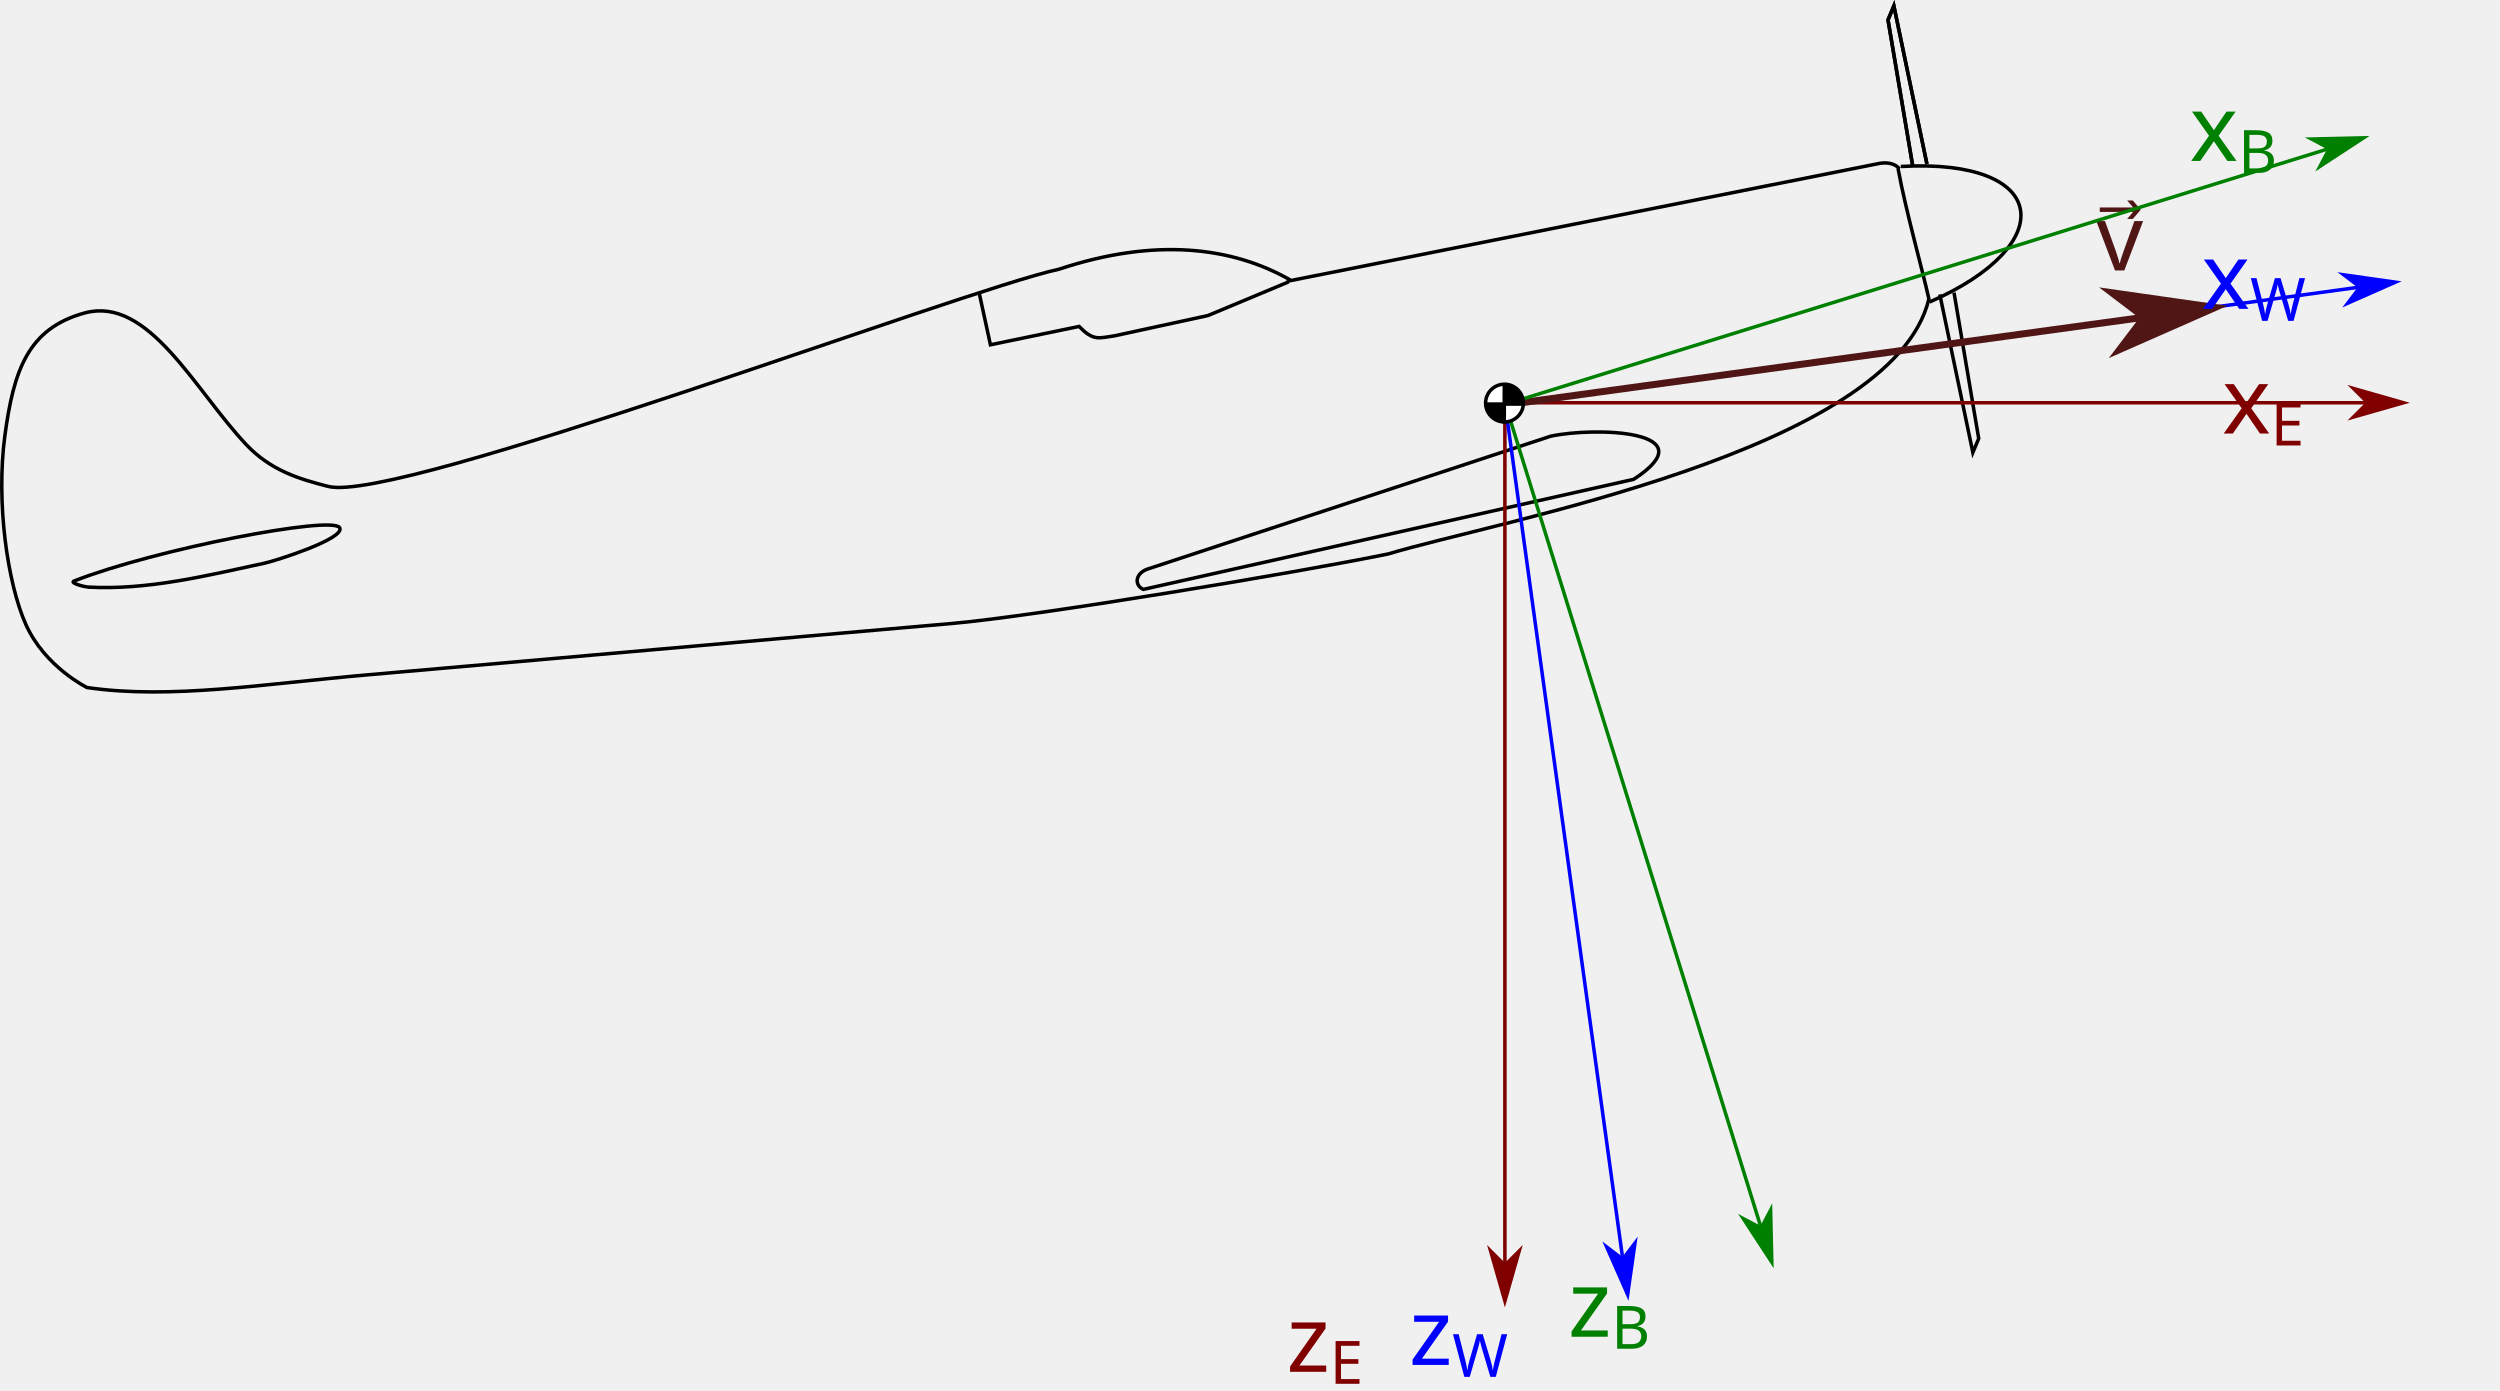
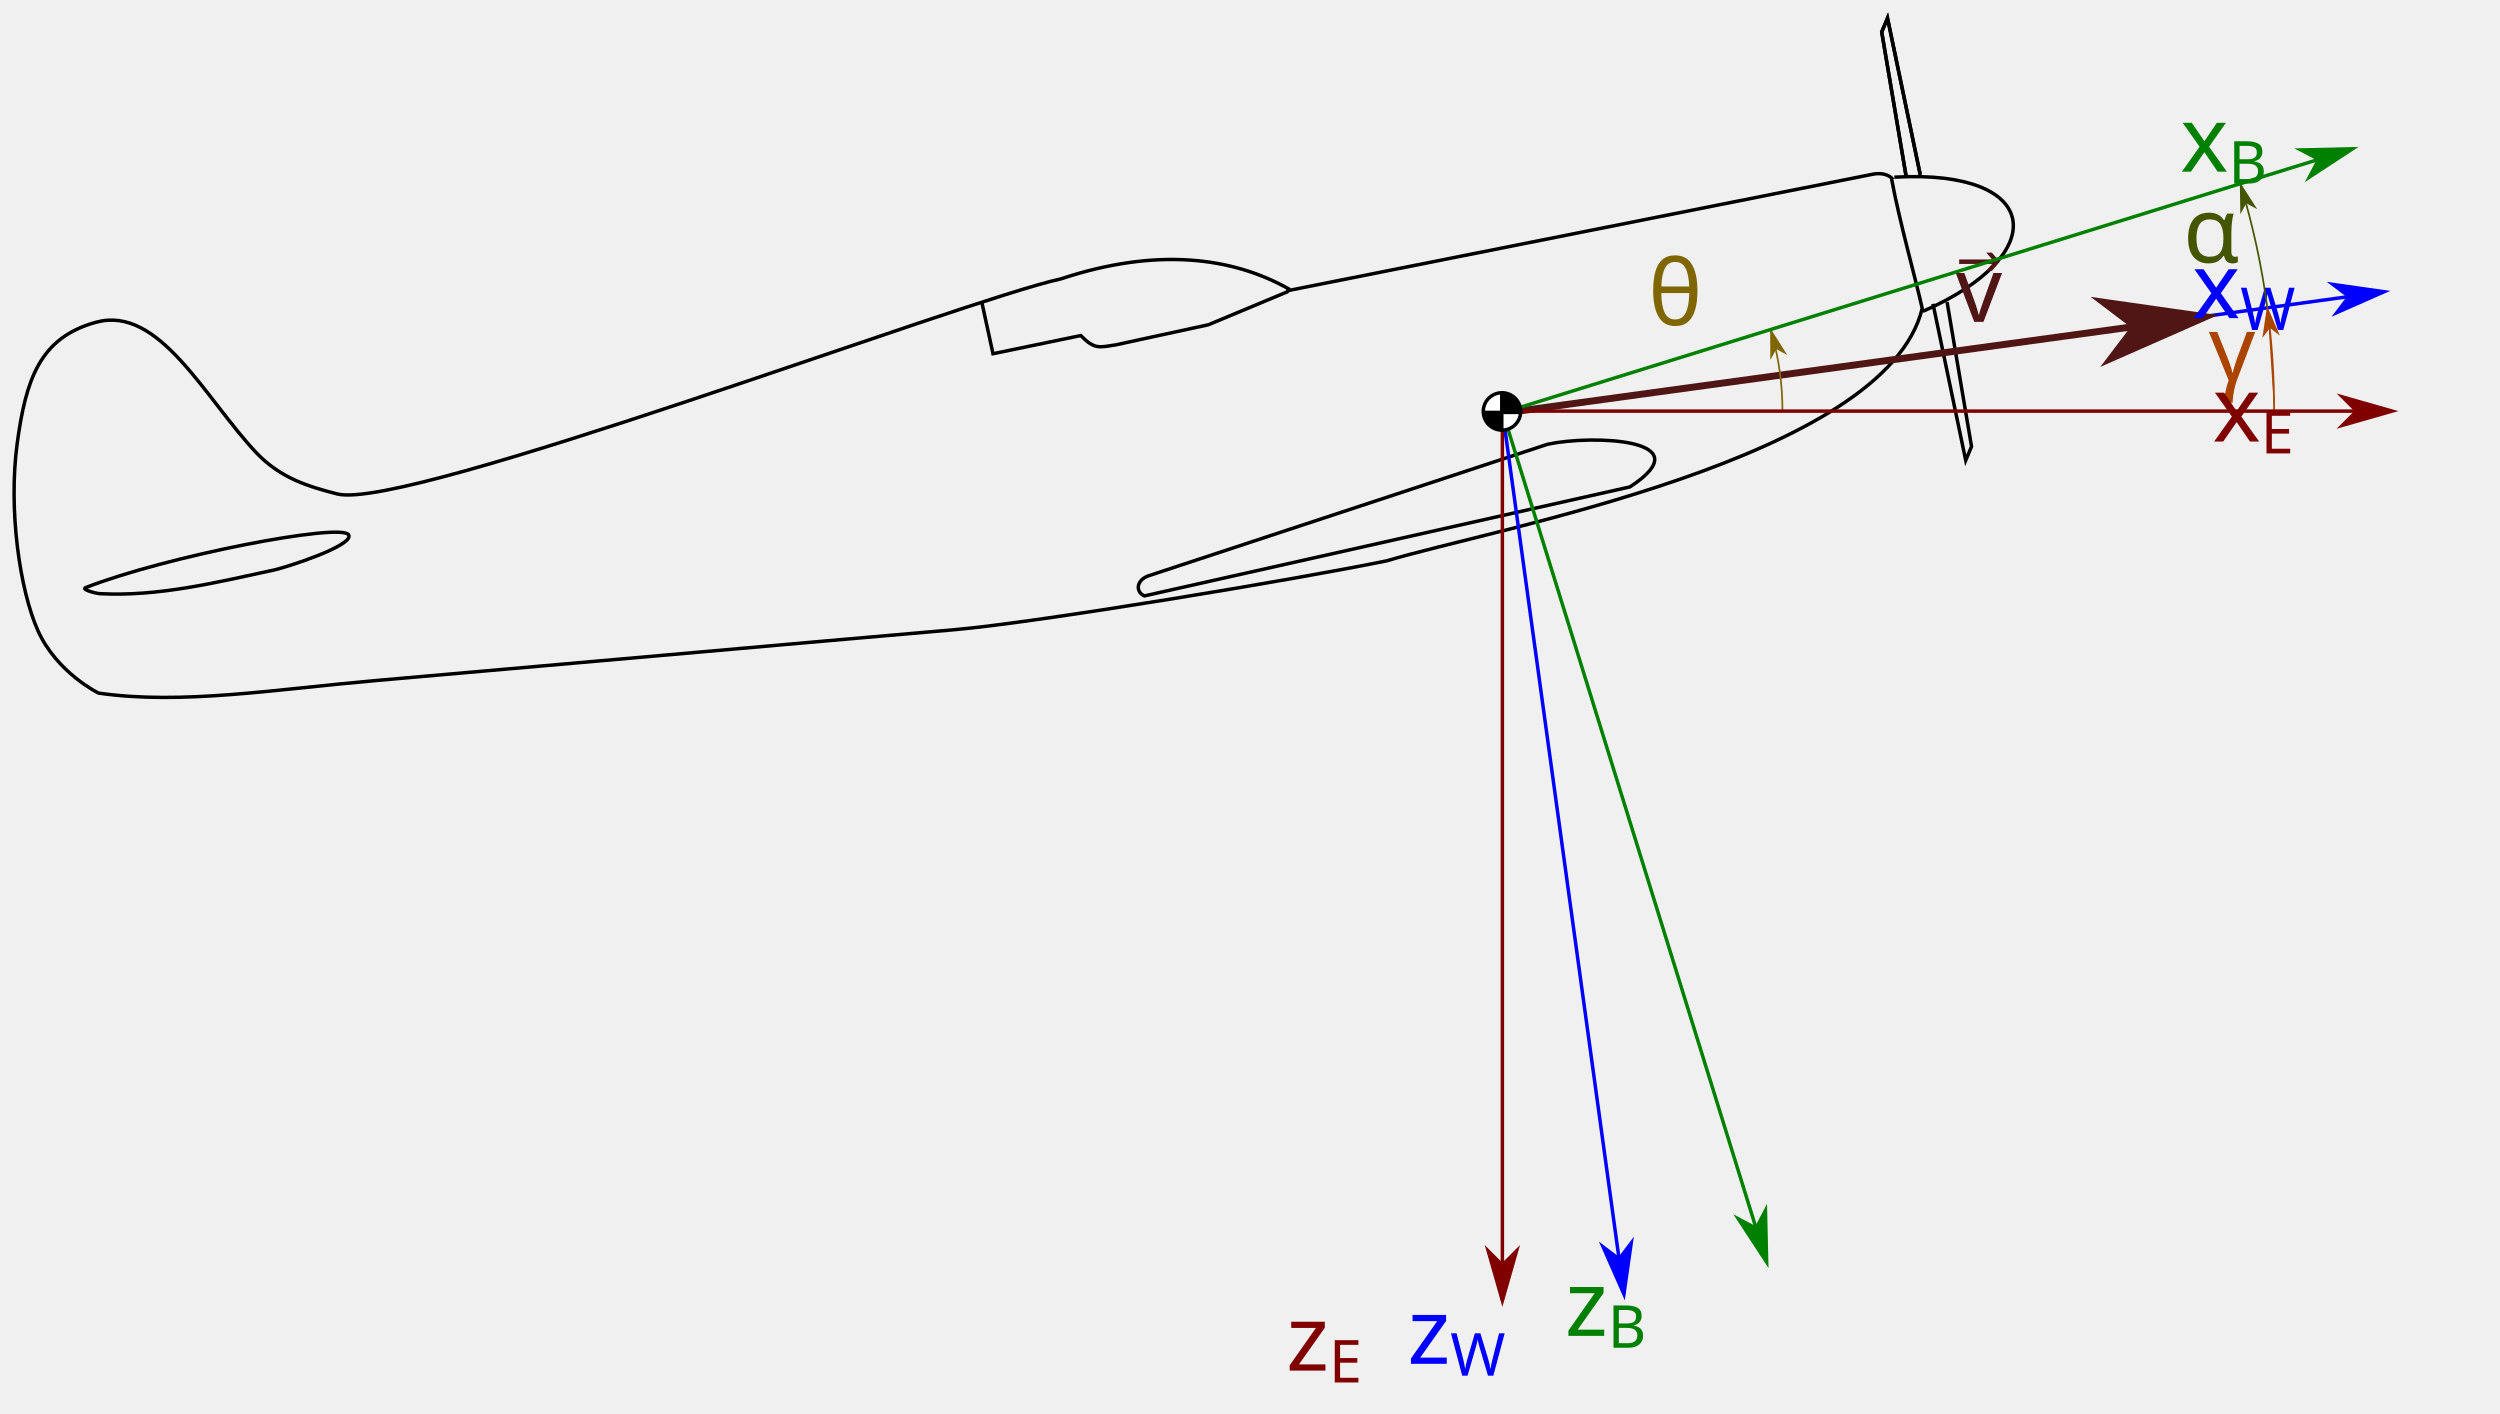
- <svg xmlns="http://www.w3.org/2000/svg" width="200.768mm" height="111.646mm" viewBox="0 0 711.382 395.595" id="svg2" version="1.1">
+ <svg xmlns="http://www.w3.org/2000/svg" width="202.768mm" height="114.646mm" viewBox="0 0 718.469 406.225" id="svg2" version="1.1">
  <defs id="defs4">
+     <marker style="overflow:visible" id="marker4495" refX="0.0" refY="0.0" orient="auto">
+       <path transform="scale(0.8) translate(12.5,0)" style="fill-rule:evenodd;stroke:#aa4400;stroke-width:1pt;stroke-opacity:1;fill:#aa4400;fill-opacity:1" d="M 0.0,0.0 L 5.0,-5.0 L -12.5,0.0 L 5.0,5.0 L 0.0,0.0 z " id="path4497" />
+     </marker>
+     <marker orient="auto" refY="0.0" refX="0.0" id="marker4489" style="overflow:visible">
+       <path id="path4491" d="M 0.0,0.0 L 5.0,-5.0 L -12.5,0.0 L 5.0,5.0 L 0.0,0.0 z " style="fill-rule:evenodd;stroke:#445500;stroke-width:1pt;stroke-opacity:1;fill:#445500;fill-opacity:1" transform="scale(0.8) translate(12.5,0)" />
+     </marker>
+     <marker orient="auto" refY="0.0" refX="0.0" id="marker4485" style="overflow:visible">
+       <path id="path4487" d="M 0.0,0.0 L 5.0,-5.0 L -12.5,0.0 L 5.0,5.0 L 0.0,0.0 z " style="fill-rule:evenodd;stroke:#786721;stroke-width:1pt;stroke-opacity:1;fill:#786721;fill-opacity:1" transform="scale(0.8) translate(12.5,0)" />
+     </marker>
+     <marker orient="auto" refY="0.0" refX="0.0" id="Arrow1Lstart" style="overflow:visible">
+       <path id="path4212" d="M 0.0,0.0 L 5.0,-5.0 L -12.5,0.0 L 5.0,5.0 L 0.0,0.0 z " style="fill-rule:evenodd;stroke:#806600;stroke-width:1pt;stroke-opacity:1;fill:#806600;fill-opacity:1" transform="scale(0.8) translate(12.5,0)" />
+     </marker>
+     <marker orient="auto" refY="0.0" refX="0.0" id="marker4468" style="overflow:visible;">
+       <path id="path4215" d="M 0.0,0.0 L 5.0,-5.0 L -12.5,0.0 L 5.0,5.0 L 0.0,0.0 z " style="fill-rule:evenodd;stroke:#786721;stroke-width:1pt;stroke-opacity:1;fill:#786721;fill-opacity:1" transform="scale(0.8) rotate(180) translate(12.5,0)" />
+     </marker>
    <marker orient="auto" refY="0" refX="0" id="marker5544" style="overflow:visible">
      <path id="path5546" d="M 0,0 5,-5 -12.5,0 5,5 0,0 Z" style="fill:#501616;fill-opacity:1;fill-rule:evenodd;stroke:#501616;stroke-width:1pt;stroke-opacity:1" transform="matrix(-0.8,0,0,-0.8,-10,0)" />
    </marker>
    <marker style="overflow:visible" id="marker5478" refX="0" refY="0" orient="auto">
      <path transform="matrix(-0.8,0,0,-0.8,-10,0)" style="fill:#0000ff;fill-opacity:1;fill-rule:evenodd;stroke:#0000ff;stroke-width:1pt;stroke-opacity:1" d="M 0,0 5,-5 -12.5,0 5,5 0,0 Z" id="path5480" />
    </marker>
    <marker style="overflow:visible" id="marker5432" refX="0" refY="0" orient="auto">
      <path transform="matrix(-0.8,0,0,-0.8,-10,0)" style="fill:#008000;fill-opacity:1;fill-rule:evenodd;stroke:#008000;stroke-width:1pt;stroke-opacity:1" d="M 0,0 5,-5 -12.5,0 5,5 0,0 Z" id="path5434" />
    </marker>
    <marker orient="auto" refY="0" refX="0" id="marker5352" style="overflow:visible">
      <path id="path5354" d="M 0,0 5,-5 -12.5,0 5,5 0,0 Z" style="fill:#0000ff;fill-opacity:1;fill-rule:evenodd;stroke:#0000ff;stroke-width:1pt;stroke-opacity:1" transform="matrix(-0.8,0,0,-0.8,-10,0)" />
    </marker>
    <marker orient="auto" refY="0" refX="0" id="marker5268" style="overflow:visible">
      <path id="path5270" d="M 0,0 5,-5 -12.5,0 5,5 0,0 Z" style="fill:#800000;fill-opacity:1;fill-rule:evenodd;stroke:#800000;stroke-width:1pt;stroke-opacity:1" transform="matrix(-0.8,0,0,-0.8,-10,0)" />
    </marker>
    <marker style="overflow:visible" id="marker4612" refX="0" refY="0" orient="auto">
      <path transform="matrix(-0.8,0,0,-0.8,-10,0)" style="fill:#008000;fill-opacity:1;fill-rule:evenodd;stroke:#008000;stroke-width:1pt;stroke-opacity:1" d="M 0,0 5,-5 -12.5,0 5,5 0,0 Z" id="path4614" />
    </marker>
    <marker orient="auto" refY="0" refX="0" id="Arrow1Lend" style="overflow:visible">
      <path id="path4331" d="M 0,0 5,-5 -12.5,0 5,5 0,0 Z" style="fill:#800000;fill-opacity:1;fill-rule:evenodd;stroke:#800000;stroke-width:1pt;stroke-opacity:1" transform="matrix(-0.8,0,0,-0.8,-10,0)" />
    </marker>
  </defs>
-   <g id="layer1" transform="translate(-101.6696,-133.6483)">
+   <g id="layer1" transform="translate(-98.12629,-130.105)">
    <g id="g4288" transform="matrix(0.9772203,-0.2122273,0.2122273,0.9772203,-42.40348,88.26937)">
      <path id="path4228" d="m 648.77,236.361 c -0.394,12.365 0.707,30.506 0.707,38.184 -19.366,40.141 -134.527,35.681 -165.678,38.244 -26.92,-0.309 -101.98,-3.985 -125.786,-7.034 -55.225,-7.074 -112.962,-14.276 -165.04,-20.939 -29.218,-3.738 -56.606,-5.023 -79.13,-13.454 0,0 -10.495,-8.299 -13.203,-21.223 -2.634,-12.573 -0.949,-35.75 5.535,-53.691 6.397,-17.7 12.896,-28.487 29.588,-29.385 18.849,-1.014 25.964,28.004 37.03,46.372 5.245,8.706 12.743,12.81 20.246,16.561 18.276,9.138 187.331,-16.263 216.375,-16.263 28.596,-3.062 49.474,4.222 63.64,16.971" style="fill:none;fill-rule:evenodd;stroke:#000000;stroke-width:1px;stroke-linecap:butt;stroke-linejoin:miter;stroke-opacity:1" />
      <path id="path4232" d="m 472,230.862 172,3 c 2.047,0.095 4.227,0.891 5.125,2.688" style="fill:none;fill-rule:evenodd;stroke:#000000;stroke-width:1px;stroke-linecap:butt;stroke-linejoin:miter;stroke-opacity:1" />
      <path id="path4234" d="m 649.654,236.007 c 42.126,6.644 39.724,31.441 -0.177,39.421" style="fill:none;fill-rule:evenodd;stroke:#000000;stroke-width:1px;stroke-linecap:butt;stroke-linejoin:miter;stroke-opacity:1" />
      <path id="path4238" d="m 120.113,243.475 c 16.336,4.506 33.627,4.003 50.653,4.023 3.187,0.004 23.879,-1.933 22.981,-5.303 -1.052,-3.949 -52.674,-5.187 -77.075,-1.237 -1.473,0.238 2.521,2.235 3.441,2.518 z" style="fill:none;fill-rule:evenodd;stroke:#000000;stroke-width:1px;stroke-linecap:butt;stroke-linejoin:miter;stroke-opacity:1" />
      <path id="path4240" d="m 385.75,215.362 0,15.25 25.75,0.25 c 3.114,4.948 4.635,4.42 9.25,4.75 l 27.25,0 24.5,-4.5" style="fill:none;fill-rule:evenodd;stroke:#000000;stroke-width:1px;stroke-linecap:butt;stroke-linejoin:miter;stroke-opacity:1" />
      <path id="path4242" d="m 413.5,307.862 143,-1 c 23.896,-9.089 -7.638,-17 -20.5,-17 l -120.221,12.613 c -3.741,0.563 -4.524,3.754 -2.279,5.387 z" style="fill:none;fill-rule:evenodd;stroke:#000000;stroke-width:1px;stroke-linecap:butt;stroke-linejoin:miter;stroke-opacity:1" />
      <path id="path4244" d="m 657.079,236.891 0.354,-45.962 -2.475,3.536 -1.945,42.073" style="fill:none;fill-rule:evenodd;stroke:#000000;stroke-width:1px;stroke-linecap:butt;stroke-linejoin:miter;stroke-opacity:1" />
      <path style="fill:none;fill-rule:evenodd;stroke:#000000;stroke-width:1px;stroke-linecap:butt;stroke-linejoin:miter;stroke-opacity:1" d="m 657.079,236.891 0.354,-45.962 -2.475,3.536 -1.945,42.073" id="path4246" />
      <path id="path4248" d="m 652.781,273.929 -0.354,45.962 2.475,-3.536 1.945,-42.073" style="fill:none;fill-rule:evenodd;stroke:#000000;stroke-width:1px;stroke-linecap:butt;stroke-linejoin:miter;stroke-opacity:1" />
+     </g>
+     <g id="g5392" style="fill:#0000ff" transform="translate(48,402)">
+       <g style="fill:#0000ff;stroke:#0000ff" transform="matrix(0.9906669,-0.1363052,0.1363052,0.9906669,81.01375,24.00604)" id="g5250">
+         <path style="fill:#0000ff;fill-rule:evenodd;stroke:#0000ff;stroke-width:1px;stroke-linecap:butt;stroke-linejoin:miter;stroke-opacity:1;marker-end:url(#marker5478)" d="m 420.942,-120.903 256,0" id="path5252" />
+         <path id="path5254" d="m 421.378,-121.415 0,256" style="fill:#0000ff;fill-rule:evenodd;stroke:#0000ff;stroke-width:1px;stroke-linecap:butt;stroke-linejoin:miter;stroke-opacity:1;marker-end:url(#marker5352)" />
+         <path id="path5542" d="m 420.862,-120.831 204.133,0.068" style="fill:none;fill-rule:evenodd;stroke:#501616;stroke-width:2;stroke-linecap:butt;stroke-linejoin:miter;stroke-miterlimit:4;stroke-dasharray:none;stroke-opacity:1;marker-end:url(#marker5544)" />
+       </g>
+       <text id="text5262-3" y="120.039" x="523.183" style="font-style:normal;font-weight:normal;font-size:26.201px;line-height:125%;font-family:sans-serif;text-align:center;letter-spacing:0px;word-spacing:0px;text-anchor:middle;fill:#0000ff;fill-opacity:1;stroke:none;stroke-width:1px;stroke-linecap:butt;stroke-linejoin:miter;stroke-opacity:1" xml:space="preserve">
+         <tspan y="120.039" x="523.183" id="tspan5264-6">z<tspan id="tspan5266-7" style="font-size:17.031px;baseline-shift:sub;fill:#0000ff">W</tspan>
+         </tspan>
+       </text>
+       <text xml:space="preserve" style="font-style:normal;font-weight:normal;font-size:26.201px;line-height:125%;font-family:sans-serif;text-align:center;letter-spacing:0px;word-spacing:0px;text-anchor:middle;fill:#0000ff;fill-opacity:1;stroke:none;stroke-width:1px;stroke-linecap:butt;stroke-linejoin:miter;stroke-opacity:1" x="749.433" y="-180.461" id="text5334">
+         <tspan id="tspan5336" x="749.433" y="-180.461">x<tspan style="font-size:17.031px;baseline-shift:sub;fill:#0000ff" id="tspan5338">W</tspan>
+         </tspan>
+       </text>
+       <text id="text6320" y="-179.398" x="642.683" style="font-style:normal;font-weight:normal;font-size:26.201px;line-height:125%;font-family:sans-serif;text-align:center;letter-spacing:0px;word-spacing:0px;text-anchor:middle;fill:#501616;fill-opacity:1;stroke:none;stroke-width:1px;stroke-linecap:butt;stroke-linejoin:miter;stroke-opacity:1" xml:space="preserve">
+         <tspan y="-179.398" x="642.683" id="tspan6322" style="font-style:normal;font-variant:normal;font-weight:normal;font-stretch:normal;font-family:sans-serif;-inkscape-font-specification:sans-serif">v⃗</tspan>
+       </text>
+       <path style="fill:none;stroke:#786721;stroke-width:0.5;stroke-miterlimit:1;stroke-dasharray:none" id="path4473" transform="translate(50.12629,-271.895)" r="0" cy="0" cx="0" />
+       <path style="fill:none;stroke:#445500;stroke-width:0.5;stroke-miterlimit:1;stroke-dasharray:none;marker-start:url(#marker4489)" id="ellipse4483" d="m 694.107,-218.632 a 223.193,223.194 0 0 1 7.623,35.209" />
+       <path d="m 701.79,-182.968 a 223.193,223.194 0 0 1 1.894,29.238" id="path4493" style="fill:#aa4400;stroke:#aa4400;stroke-width:0.5;stroke-miterlimit:1;stroke-dasharray:none;marker-start:url(#marker4495)" />
+       <text id="text4499" y="-196.461" x="709.433" style="font-style:normal;font-weight:normal;font-size:26.201px;line-height:125%;font-family:sans-serif;text-align:center;letter-spacing:0px;word-spacing:0px;text-anchor:middle;fill:#445500;fill-opacity:1;stroke:none;stroke-width:1px;stroke-linecap:butt;stroke-linejoin:miter;stroke-opacity:1;" xml:space="preserve">
+         <tspan y="-196.461" x="709.433" id="tspan4501">α</tspan>
+       </text>
+       <text xml:space="preserve" style="font-style:normal;font-weight:normal;font-size:26.201px;line-height:125%;font-family:sans-serif;text-align:center;letter-spacing:0px;word-spacing:0px;text-anchor:middle;fill:#aa4400;fill-opacity:1;stroke:none;stroke-width:1px;stroke-linecap:butt;stroke-linejoin:miter;stroke-opacity:1;" x="715.433" y="-162.461" id="text4505">
+         <tspan id="tspan4507" x="715.433" y="-162.461">γ</tspan>
+       </text>
+       <text id="text4509" y="-178.461" x="555.433" style="font-style:normal;font-weight:normal;font-size:26.201px;line-height:125%;font-family:sans-serif;text-align:center;letter-spacing:0px;word-spacing:0px;text-anchor:middle;fill:#806600;fill-opacity:1;stroke:none;stroke-width:1px;stroke-linecap:butt;stroke-linejoin:miter;stroke-opacity:1" xml:space="preserve">
+         <tspan y="-178.461" x="555.433" id="tspan4511">θ</tspan>
+       </text>
+       <path style="fill:none;stroke:#806600;stroke-width:0.5;stroke-miterlimit:1;stroke-dasharray:none;marker-start:url(#Arrow1Lstart)" id="path4206" d="m 559.113,-176.743 a 81.17,81.168 0 0 1 3.265,23.195" />
+     </g>
+     <g id="g5415" style="fill:#008000" transform="translate(48,402)">
+       <g id="g5244" transform="matrix(0.9550223,-0.296534,0.296534,0.9550223,115.4627,87.10926)" style="fill:#008000;stroke:#008000">
+         <path id="path5246" d="m 420.942,-120.903 256,0" style="fill:#008000;fill-rule:evenodd;stroke:#008000;stroke-width:1px;stroke-linecap:butt;stroke-linejoin:miter;stroke-opacity:1;marker-end:url(#marker5432)" />
+         <path style="fill:#008000;fill-rule:evenodd;stroke:#008000;stroke-width:1px;stroke-linecap:butt;stroke-linejoin:miter;stroke-opacity:1;marker-end:url(#marker4612)" d="m 421.378,-121.415 0,256" id="path5248" />
+       </g>
+       <text id="text5340" y="-222.548" x="743.665" style="font-style:normal;font-weight:normal;font-size:26.201px;line-height:125%;font-family:sans-serif;text-align:center;letter-spacing:0px;word-spacing:0px;text-anchor:middle;fill:#008000;fill-opacity:1;stroke:none;stroke-width:1px;stroke-linecap:butt;stroke-linejoin:miter;stroke-opacity:1" xml:space="preserve">
+         <tspan y="-222.548" x="743.665" id="tspan5342">x<tspan id="tspan5344" style="font-size:17.031px;baseline-shift:sub;fill:#008000">B</tspan>
+         </tspan>
+       </text>
+       <text xml:space="preserve" style="font-style:normal;font-weight:normal;font-size:26.201px;line-height:125%;font-family:sans-serif;text-align:center;letter-spacing:0px;word-spacing:0px;text-anchor:middle;fill:#008000;fill-opacity:1;stroke:none;stroke-width:1px;stroke-linecap:butt;stroke-linejoin:miter;stroke-opacity:1" x="566.048" y="112.024" id="text5346">
+         <tspan id="tspan5348" x="566.048" y="112.024">z<tspan style="font-size:17.031px;baseline-shift:sub;fill:#008000" id="tspan5350">B</tspan>
+         </tspan>
+       </text>
    </g>
    <g id="g5302" style="fill:#800000" transform="translate(48,402)">
      <g style="fill:#800000;stroke:#800000" transform="translate(60.51309,-32.84551)" id="g5198">
        <path style="fill:#800000;fill-rule:evenodd;stroke:#800000;stroke-width:1px;stroke-linecap:butt;stroke-linejoin:miter;stroke-opacity:1;marker-end:url(#Arrow1Lend)" d="m 420.942,-120.903 256,0" id="path4322" />
        <path id="path4610" d="m 421.378,-121.415 0,256" style="fill:#800000;fill-rule:evenodd;stroke:#800000;stroke-width:1px;stroke-linecap:butt;stroke-linejoin:miter;stroke-opacity:1;marker-end:url(#marker5268)" />
      </g>
      <text id="text5256" y="-144.997" x="752.14" style="font-style:normal;font-weight:normal;font-size:26.201px;line-height:125%;font-family:sans-serif;text-align:center;letter-spacing:0px;word-spacing:0px;text-anchor:middle;fill:#800000;fill-opacity:1;stroke:none;stroke-width:1px;stroke-linecap:butt;stroke-linejoin:miter;stroke-opacity:1" xml:space="preserve">
        <tspan y="-144.997" x="752.14" id="tspan5258">x<tspan id="tspan5260" style="font-size:17.031px;baseline-shift:sub;fill:#800000">E</tspan>
        </tspan>
      </text>
      <text xml:space="preserve" style="font-style:normal;font-weight:normal;font-size:26.201px;line-height:125%;font-family:sans-serif;text-align:center;letter-spacing:0px;word-spacing:0px;text-anchor:middle;fill:#800000;fill-opacity:1;stroke:none;stroke-width:1px;stroke-linecap:butt;stroke-linejoin:miter;stroke-opacity:1" x="485.14" y="122.003" id="text5262">
        <tspan id="tspan5264" x="485.14" y="122.003">z<tspan style="font-size:17.031px;baseline-shift:sub;fill:#800000" id="tspan5266">E</tspan>
        </tspan>
      </text>
    </g>
-     <g id="g5392" style="fill:#0000ff" transform="translate(48,402)">
-       <g style="fill:#0000ff;stroke:#0000ff" transform="matrix(0.9906669,-0.1363052,0.1363052,0.9906669,81.01375,24.00604)" id="g5250">
-         <path style="fill:#0000ff;fill-rule:evenodd;stroke:#0000ff;stroke-width:1px;stroke-linecap:butt;stroke-linejoin:miter;stroke-opacity:1;marker-end:url(#marker5478)" d="m 420.942,-120.903 256,0" id="path5252" />
-         <path id="path5254" d="m 421.378,-121.415 0,256" style="fill:#0000ff;fill-rule:evenodd;stroke:#0000ff;stroke-width:1px;stroke-linecap:butt;stroke-linejoin:miter;stroke-opacity:1;marker-end:url(#marker5352)" />
-         <path id="path5542" d="m 420.862,-120.831 204.133,0.068" style="fill:#501616;fill-rule:evenodd;stroke:#501616;stroke-width:2;stroke-linecap:butt;stroke-linejoin:miter;stroke-miterlimit:4;stroke-dasharray:none;stroke-opacity:1;marker-end:url(#marker5544)" />
-       </g>
-       <text id="text5262-3" y="120.039" x="523.183" style="font-style:normal;font-weight:normal;font-size:26.201px;line-height:125%;font-family:sans-serif;text-align:center;letter-spacing:0px;word-spacing:0px;text-anchor:middle;fill:#0000ff;fill-opacity:1;stroke:none;stroke-width:1px;stroke-linecap:butt;stroke-linejoin:miter;stroke-opacity:1" xml:space="preserve">
-         <tspan y="120.039" x="523.183" id="tspan5264-6">z<tspan id="tspan5266-7" style="font-size:17.031px;baseline-shift:sub;fill:#0000ff">W</tspan>
-         </tspan>
-       </text>
-       <text xml:space="preserve" style="font-style:normal;font-weight:normal;font-size:26.201px;line-height:125%;font-family:sans-serif;text-align:center;letter-spacing:0px;word-spacing:0px;text-anchor:middle;fill:#0000ff;fill-opacity:1;stroke:none;stroke-width:1px;stroke-linecap:butt;stroke-linejoin:miter;stroke-opacity:1" x="749.433" y="-180.461" id="text5334">
-         <tspan id="tspan5336" x="749.433" y="-180.461">x<tspan style="font-size:17.031px;baseline-shift:sub;fill:#0000ff" id="tspan5338">W</tspan>
-         </tspan>
-       </text>
-       <text id="text6320" y="-191.398" x="680.683" style="font-style:normal;font-weight:normal;font-size:26.201px;line-height:125%;font-family:sans-serif;text-align:center;letter-spacing:0px;word-spacing:0px;text-anchor:middle;fill:#501616;fill-opacity:1;stroke:none;stroke-width:1px;stroke-linecap:butt;stroke-linejoin:miter;stroke-opacity:1" xml:space="preserve">
-         <tspan y="-191.398" x="680.683" id="tspan6322" style="-inkscape-font-specification:sans-serif;font-family:sans-serif;font-weight:normal;font-style:normal;font-stretch:normal;font-variant:normal">v⃗</tspan>
-       </text>
-     </g>
-     <g id="g5415" style="fill:#008000" transform="translate(48,402)">
-       <g id="g5244" transform="matrix(0.9550223,-0.296534,0.296534,0.9550223,115.4627,87.10926)" style="fill:#008000;stroke:#008000">
-         <path id="path5246" d="m 420.942,-120.903 256,0" style="fill:#008000;fill-rule:evenodd;stroke:#008000;stroke-width:1px;stroke-linecap:butt;stroke-linejoin:miter;stroke-opacity:1;marker-end:url(#marker5432)" />
-         <path style="fill:#008000;fill-rule:evenodd;stroke:#008000;stroke-width:1px;stroke-linecap:butt;stroke-linejoin:miter;stroke-opacity:1;marker-end:url(#marker4612)" d="m 421.378,-121.415 0,256" id="path5248" />
-       </g>
-       <text id="text5340" y="-222.548" x="743.665" style="font-style:normal;font-weight:normal;font-size:26.201px;line-height:125%;font-family:sans-serif;text-align:center;letter-spacing:0px;word-spacing:0px;text-anchor:middle;fill:#008000;fill-opacity:1;stroke:none;stroke-width:1px;stroke-linecap:butt;stroke-linejoin:miter;stroke-opacity:1" xml:space="preserve">
-         <tspan y="-222.548" x="743.665" id="tspan5342">x<tspan id="tspan5344" style="font-size:17.031px;baseline-shift:sub;fill:#008000">B</tspan>
-         </tspan>
-       </text>
-       <text xml:space="preserve" style="font-style:normal;font-weight:normal;font-size:26.201px;line-height:125%;font-family:sans-serif;text-align:center;letter-spacing:0px;word-spacing:0px;text-anchor:middle;fill:#008000;fill-opacity:1;stroke:none;stroke-width:1px;stroke-linecap:butt;stroke-linejoin:miter;stroke-opacity:1" x="566.048" y="112.024" id="text5346">
-         <tspan id="tspan5348" x="566.048" y="112.024">z<tspan style="font-size:17.031px;baseline-shift:sub;fill:#008000" id="tspan5350">B</tspan>
-         </tspan>
-       </text>
-     </g>
    <g id="g4315" transform="translate(36.20963,8.97918)">
      <circle r="5.375" cy="239.37" cx="493.567" id="path4305" style="fill:#ffffff;stroke:#000000;stroke-width:1;stroke-miterlimit:4;stroke-dasharray:none" />
      <path id="path4307" d="m 493.508,233.991 0,10.695 0.088,0" style="fill:none;fill-rule:evenodd;stroke:#000000;stroke-width:1px;stroke-linecap:butt;stroke-linejoin:miter;stroke-opacity:1" />
      <path id="path4309" d="m 488.034,239.648 10.754,0 0,0.084" style="fill:none;fill-rule:evenodd;stroke:#000000;stroke-width:1px;stroke-linecap:butt;stroke-linejoin:miter;stroke-opacity:1" />
      <path transform="translate(98.94242,166.5389)" id="path4311" d="m 395.065,70.303 0,-2.254 0.205,0 c 0.355,0 1.144,0.269 1.711,0.583 1.3,0.72 2.165,2.005 2.449,3.638 l 0.05,0.287 -2.208,0 -2.208,0 0,-2.254 z" style="fill:#000000;stroke:#000000;stroke-width:1;stroke-miterlimit:4;stroke-dasharray:none" />
      <path transform="translate(98.94242,166.5389)" id="path4313" d="m 393.148,77.423 c -1.693,-0.609 -2.836,-1.865 -3.243,-3.563 l -0.058,-0.243 2.079,0 2.079,0 0,1.989 0,1.989 -0.199,-0.003 c -0.109,-0.002 -0.405,-0.077 -0.657,-0.168 z" style="fill:#000000;stroke:#000000;stroke-width:1;stroke-miterlimit:4;stroke-dasharray:none" />
    </g>
  </g>
</svg>
